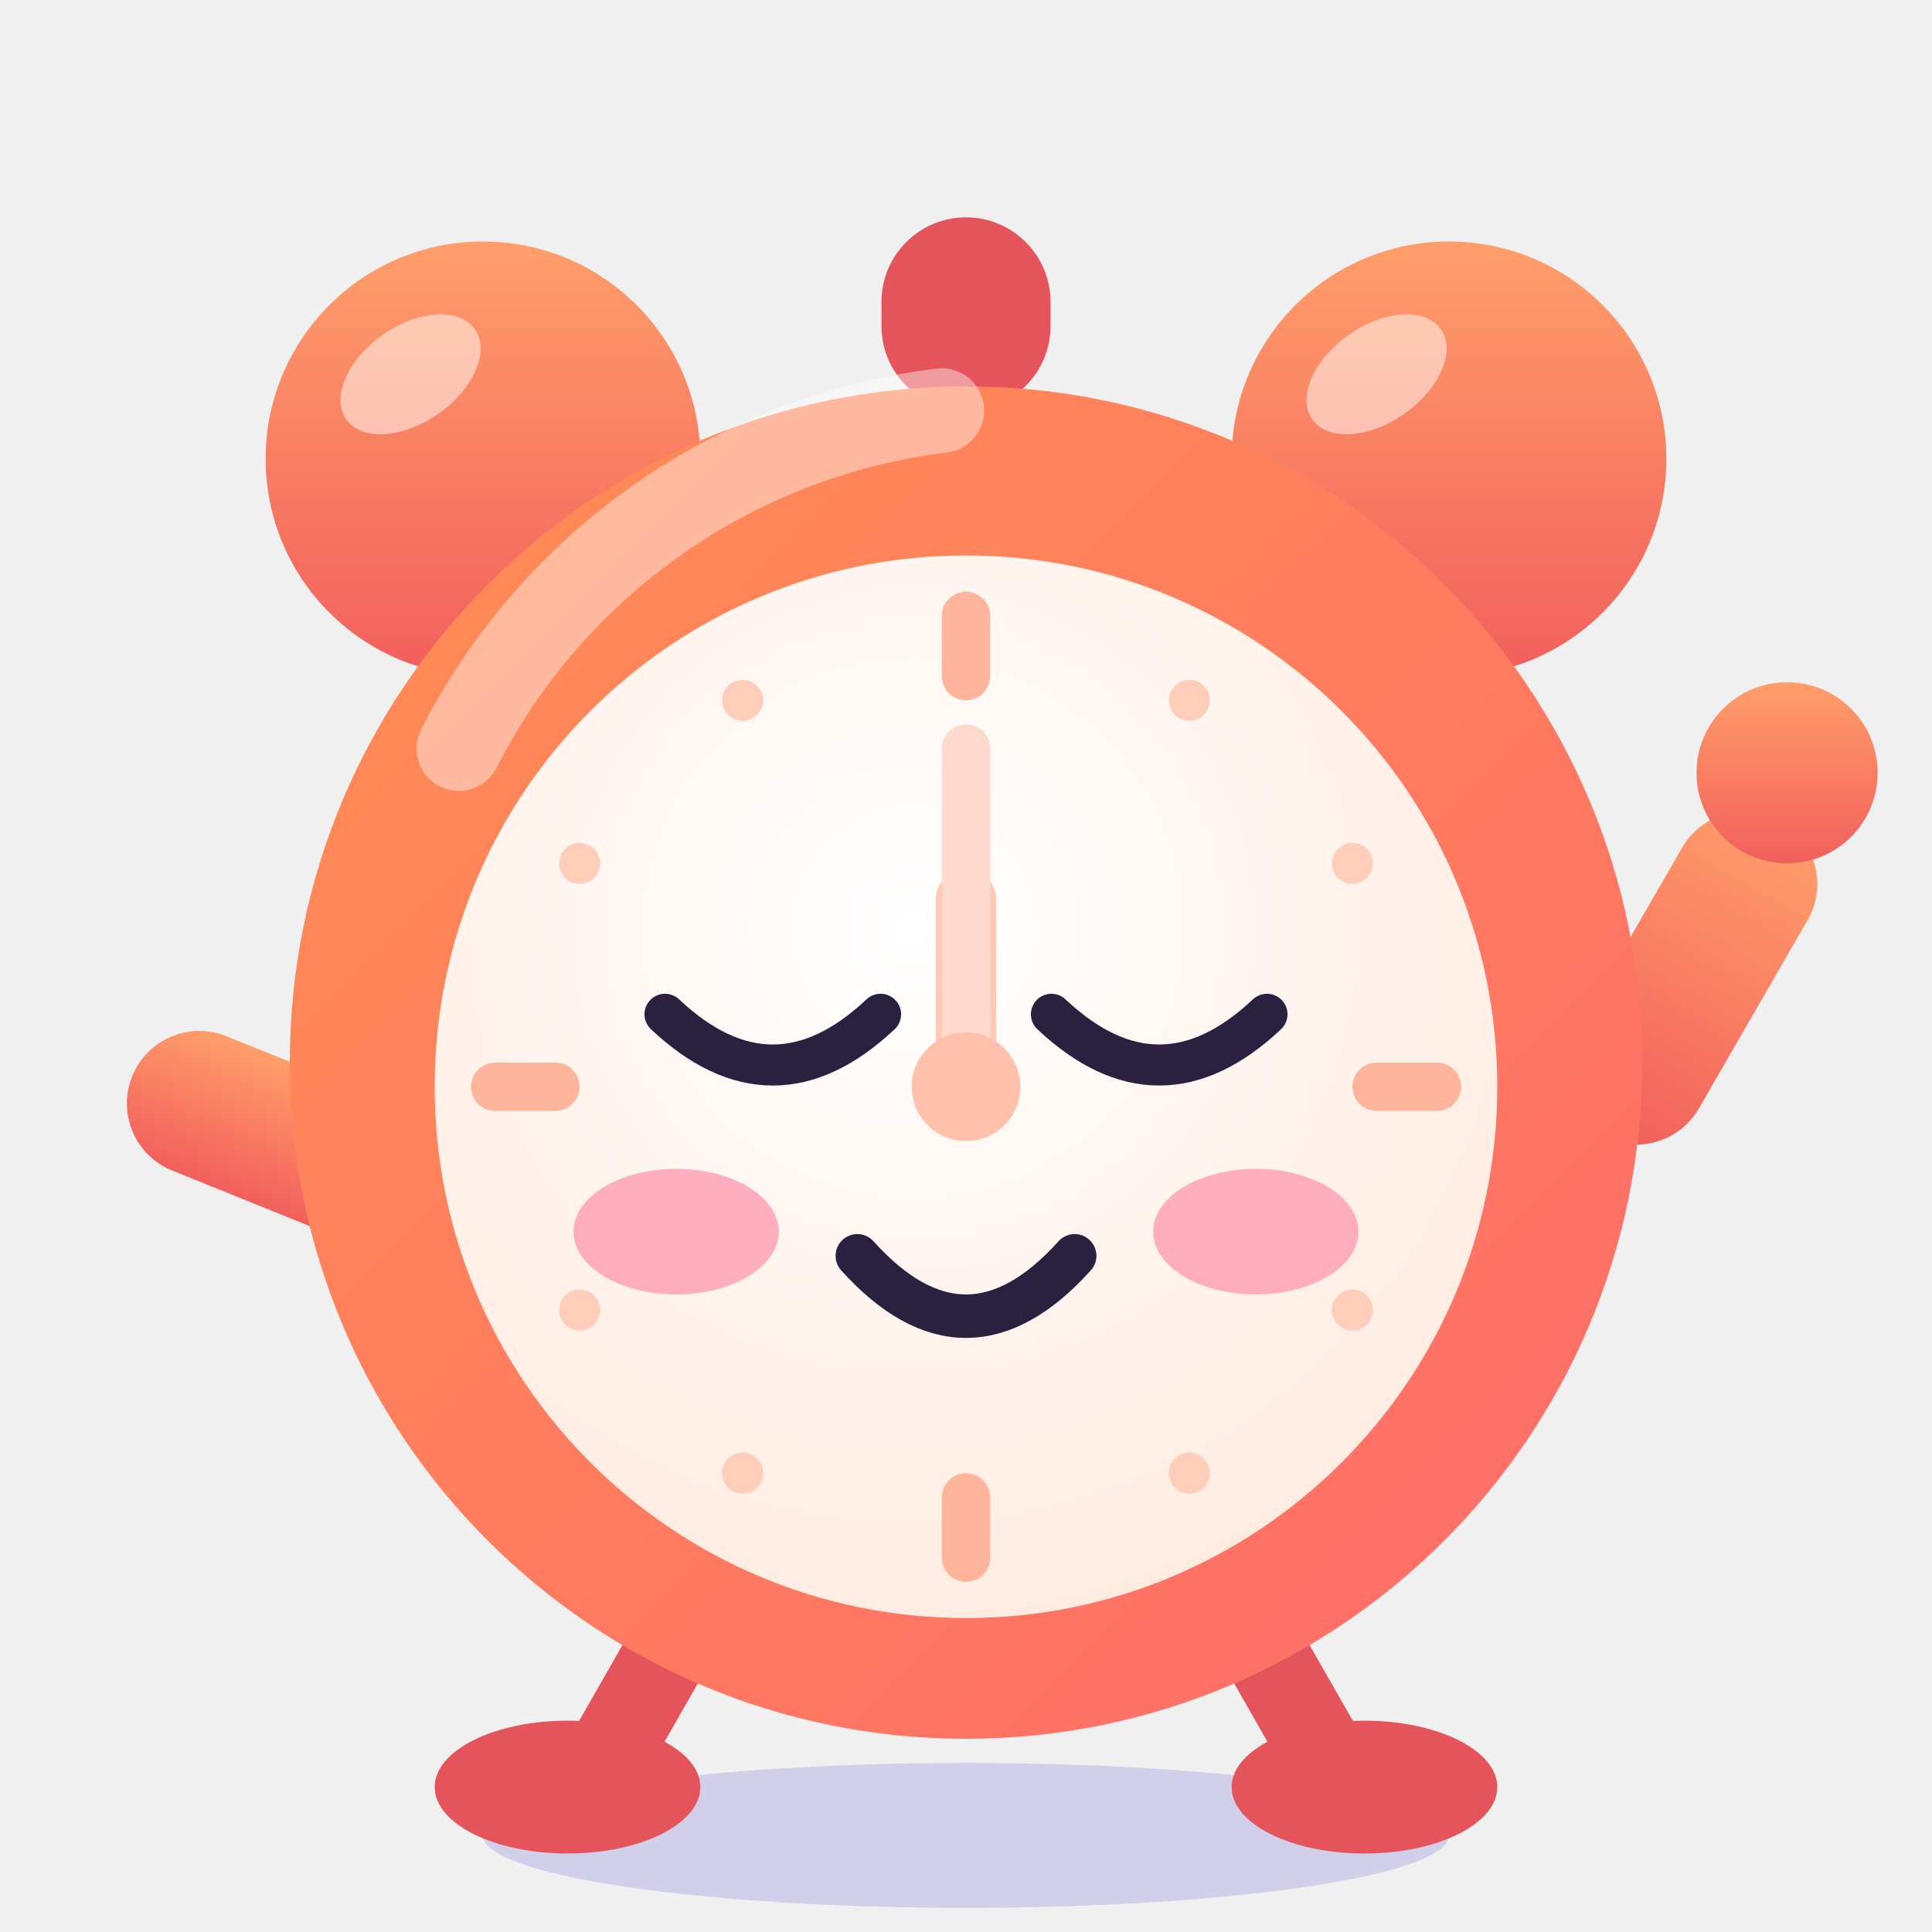
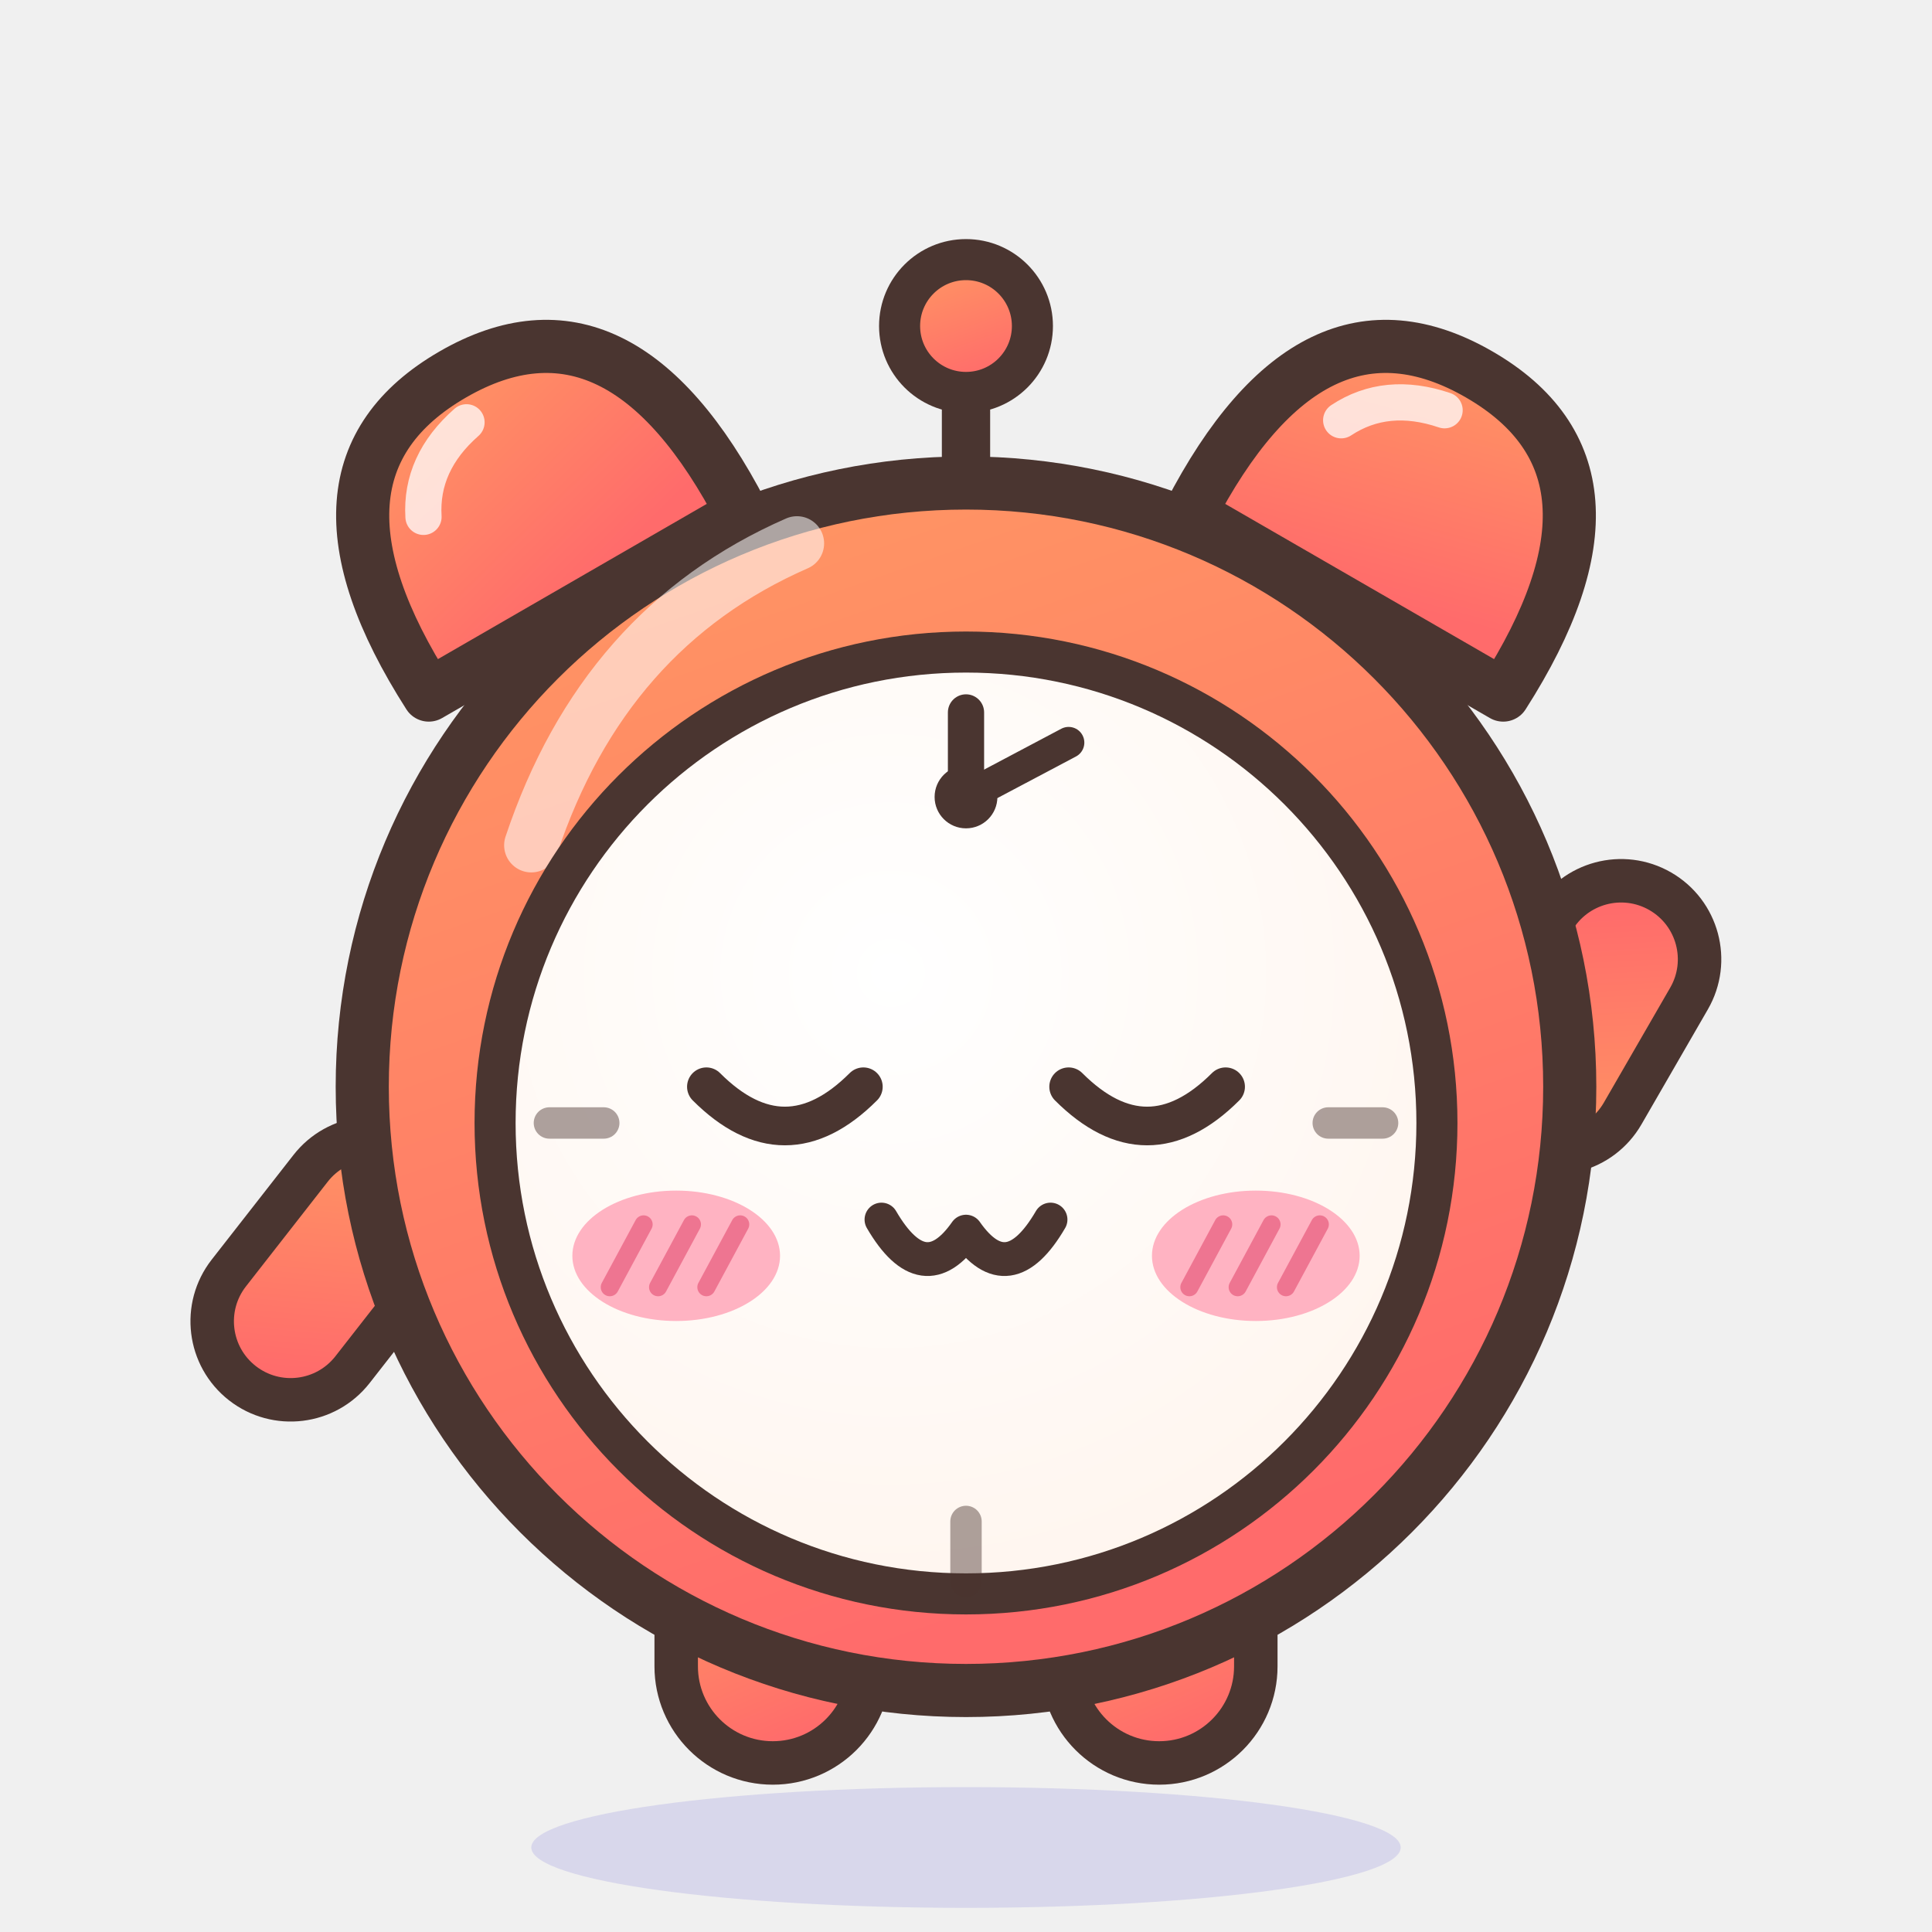
<svg xmlns="http://www.w3.org/2000/svg" viewBox="0 0 160 160" width="160" height="160" role="img" aria-label="Tíc-Tắc">
  <style>
- @keyframes f{0%,100%{transform:translateY(0)}50%{transform:translateY(-5px)}}
- @keyframes s{0%,100%{transform:scaleX(1);opacity:.18}50%{transform:scaleX(.86);opacity:.1}}
- @keyframes bl{0%,90%,100%{transform:scaleY(1)}94%{transform:scaleY(.08)}}
- @keyframes wv{0%,100%{transform:rotate(0)}50%{transform:rotate(-26deg)}}
+ @keyframes f{0%,100%{transform:translateY(0)}50%{transform:translateY(-4px)}}
+ @keyframes s{0%,100%{transform:scaleX(1);opacity:.14}50%{transform:scaleX(.86);opacity:.08}}
+ @keyframes bl{0%,91%,100%{transform:scaleY(1)}95%{transform:scaleY(.1)}}
+ @keyframes wv{0%,100%{transform:rotate(0)}50%{transform:rotate(-22deg)}}
@keyframes sp{to{transform:rotate(360deg)}}
- @keyframes ck{0%,100%{opacity:.45}50%{opacity:.8}}
+ @keyframes ck{0%,100%{opacity:.85}50%{opacity:1}}
@keyframes zz{0%{opacity:0;transform:translate(0,6px)}25%{opacity:1}100%{opacity:0;transform:translate(9px,-16px)}}
@keyframes pp{0%,100%{transform:scale(1) rotate(0)}50%{transform:scale(1.18) rotate(8deg)}}
+ @keyframes jg{0%,100%{transform:rotate(0)}25%{transform:rotate(-7deg)}75%{transform:rotate(7deg)}}
.b{animation:f 3.4s ease-in-out infinite}
.sh{transform-box:fill-box;transform-origin:center;animation:s 3.4s ease-in-out infinite}
.e{transform-box:fill-box;transform-origin:center;animation:bl 5.2s infinite}
.w{transform-box:fill-box;animation:wv 1.8s ease-in-out infinite}
- .hm{transform-origin:80px 90px;animation:sp 12s linear infinite}
- .hh{transform-origin:80px 90px;animation:sp 144s linear infinite}
+ .hm{transform-origin:80px 66px;animation:sp 10s linear infinite}
+ .hh{transform-origin:80px 66px;animation:sp 120s linear infinite}
.ck{animation:ck 3.4s ease-in-out infinite}
.z{animation:zz 2.8s ease-in-out infinite}.z2{animation-delay:1.4s}
.pp{transform-box:fill-box;transform-origin:center;animation:pp 1.7s ease-in-out infinite}
+ .jg{transform-box:fill-box;transform-origin:50% 90%;animation:jg 1.2s ease-in-out infinite}
.d2{animation-delay:.5s}.d3{animation-delay:1s}
@media (prefers-reduced-motion:reduce){*{animation:none!important}}
</style>
  <defs>
-     <linearGradient id="ttblinkb" x1="0" y1="0" x2="1" y2="1">
-       <stop offset="0" stop-color="#FF8E53" />
+     <linearGradient id="ttblinkb" x1="0" y1="0" x2="0.35" y2="1">
+       <stop offset="0" stop-color="#FF9A62" />
      <stop offset="1" stop-color="#FF6B6B" />
    </linearGradient>
-     <linearGradient id="ttblinkl" x1="0" y1="0" x2="0" y2="1">
-       <stop offset="0" stop-color="#FF9E6A" />
-       <stop offset="1" stop-color="#F25F5C" />
-     </linearGradient>
-     <radialGradient id="ttblinkf" cx=".45" cy=".35" r=".75">
+     <radialGradient id="ttblinkf" cx=".42" cy=".34" r=".8">
      <stop offset="0" stop-color="#FFFFFF" />
-       <stop offset="1" stop-color="#FFE9DD" />
+       <stop offset="1" stop-color="#FFF4EC" />
    </radialGradient>
  </defs>
-   <ellipse class="sh" cx="80" cy="152" rx="40" ry="6" fill="#4338CA" opacity=".18" />
+   <ellipse class="sh" cx="80" cy="153" rx="36" ry="5" fill="#4338CA" opacity=".14" />
  <g class="b">
-     <rect x="73" y="18" width="14" height="16" rx="7" fill="#E5545A" />
-     <circle cx="40" cy="38" r="18" fill="url(#ttblinkl)" />
-     <circle cx="120" cy="38" r="18" fill="url(#ttblinkl)" />
-     <ellipse cx="34" cy="31" rx="6.5" ry="4" fill="#FFFFFF" opacity=".5" transform="rotate(-35 34 31)" />
-     <ellipse cx="114" cy="31" rx="6.5" ry="4" fill="#FFFFFF" opacity=".5" transform="rotate(-35 114 31)" />
-     <path d="M58 132 L50 146 M102 132 L110 146" stroke="#E5545A" stroke-width="7" stroke-linecap="round" />
-     <ellipse cx="47" cy="148" rx="11" ry="5.5" fill="#E5545A" />
-     <ellipse cx="113" cy="148" rx="11" ry="5.5" fill="#E5545A" />
-     <rect x="10" y="88" width="26" height="12" rx="6" fill="url(#ttblinkl)" transform="rotate(22 23 94)" />
-     <g class="w" style="transform-origin:15% 92%">
-       <rect x="134" y="66" width="12" height="30" rx="6" fill="url(#ttblinkl)" transform="rotate(30 140 81)" />
-       <circle cx="148" cy="64" r="7.5" fill="url(#ttblinkl)" />
+     <rect x="56" y="126" width="16" height="20" rx="8" fill="url(#ttblinkb)" stroke="#4A3530" stroke-width="3.6" stroke-linejoin="round" stroke-linecap="round" />
+     <rect x="88" y="126" width="16" height="20" rx="8" fill="url(#ttblinkb)" stroke="#4A3530" stroke-width="3.6" stroke-linejoin="round" stroke-linecap="round" />
+     <path d="M80 41 L80 30" stroke="#4A3530" stroke-width="4" stroke-linejoin="round" stroke-linecap="round" />
+     <circle cx="80" cy="27" r="5.5" fill="url(#ttblinkb)" stroke="#4A3530" stroke-width="3.4" stroke-linejoin="round" stroke-linecap="round" />
+     <g>
+       <g transform="rotate(-30 45 44)">
+         <path d="M30 51 Q29 29 45 29 Q61 29 60 51 Z" fill="url(#ttblinkb)" stroke="#4A3530" stroke-width="4.4" stroke-linejoin="round" stroke-linecap="round" />
+         <path d="M37 38 Q39 34 44 33" fill="none" stroke="#FFFFFF" stroke-opacity=".75" stroke-width="3" stroke-linecap="round" />
+       </g>
    </g>
-     <circle cx="80" cy="88" r="56" fill="url(#ttblinkb)" />
-     <path d="M38 62 A52 52 0 0 1 78 34" stroke="#FFFFFF" stroke-opacity=".42" stroke-width="7" stroke-linecap="round" fill="none" />
-     <circle cx="80" cy="90" r="44" fill="url(#ttblinkf)" />
-     <rect x="78" y="49" width="4" height="9" rx="2" fill="#FFB49C" transform="rotate(0 80 90)" />
-     <rect x="78" y="49" width="4" height="9" rx="2" fill="#FFB49C" transform="rotate(90 80 90)" />
-     <rect x="78" y="49" width="4" height="9" rx="2" fill="#FFB49C" transform="rotate(180 80 90)" />
-     <rect x="78" y="49" width="4" height="9" rx="2" fill="#FFB49C" transform="rotate(270 80 90)" />
-     <circle cx="98.5" cy="58.0" r="1.7" fill="#FFCDBA" />
-     <circle cx="112.0" cy="71.5" r="1.7" fill="#FFCDBA" />
-     <circle cx="112.0" cy="108.5" r="1.7" fill="#FFCDBA" />
-     <circle cx="98.5" cy="122.0" r="1.7" fill="#FFCDBA" />
-     <circle cx="61.5" cy="122.0" r="1.7" fill="#FFCDBA" />
-     <circle cx="48.0" cy="108.5" r="1.7" fill="#FFCDBA" />
-     <circle cx="48.0" cy="71.5" r="1.7" fill="#FFCDBA" />
-     <circle cx="61.5" cy="58.0" r="1.7" fill="#FFCDBA" />
-     <rect class="hh" x="77.5" y="72" width="5" height="20" rx="2.5" fill="#FFC9B6" />
-     <rect class="hm" x="78" y="60" width="4" height="32" rx="2" fill="#FFD9CB" />
-     <circle cx="80" cy="90" r="4.5" fill="#FFC1AC" />
+     <g>
+       <g transform="rotate(30 115 44)">
+         <path d="M100 51 Q99 29 115 29 Q131 29 130 51 Z" fill="url(#ttblinkb)" stroke="#4A3530" stroke-width="4.4" stroke-linejoin="round" stroke-linecap="round" />
+         <path d="M107 38 Q109 34 114 33" fill="none" stroke="#FFFFFF" stroke-opacity=".75" stroke-width="3" stroke-linecap="round" />
+       </g>
+     </g>
+     <g>
+       <rect x="26.5" y="95" width="13" height="24" rx="6.5" fill="url(#ttblinkb)" stroke="#4A3530" stroke-width="3.6" stroke-linejoin="round" stroke-linecap="round" transform="rotate(38 33 98)" />
+     </g>
+     <g class="w" style="transform-origin:15% 90%">
+       <rect x="120.5" y="89" width="13" height="24" rx="6.5" fill="url(#ttblinkb)" stroke="#4A3530" stroke-width="3.6" stroke-linejoin="round" stroke-linecap="round" transform="rotate(-150 127 92)" />
+     </g>
+     <circle cx="80" cy="90" r="50" fill="url(#ttblinkb)" stroke="#4A3530" stroke-width="4.4" stroke-linejoin="round" stroke-linecap="round" />
+     <path d="M44 70 Q50 52 66 45" fill="none" stroke="#FFFFFF" stroke-opacity=".55" stroke-width="4.5" stroke-linecap="round" />
+     <circle cx="80" cy="93" r="39" fill="url(#ttblinkf)" stroke="#4A3530" stroke-width="3.4" stroke-linejoin="round" stroke-linecap="round" />
+     <path d="M45.5 93 h4.5 M110 93 h4.5 M80 126 v5" stroke="#4A3530" stroke-opacity=".45" stroke-width="2.6" stroke-linecap="round" />
+     <path class="hh" d="M80 66 L80 59" stroke="#4A3530" stroke-width="3" stroke-linejoin="round" stroke-linecap="round" />
+     <path class="hm" d="M80 66 L88.5 61.5" stroke="#4A3530" stroke-width="2.6" stroke-linejoin="round" stroke-linecap="round" />
+     <circle cx="80" cy="66" r="2.6" fill="#4A3530" />
    <g class="ck">
-       <ellipse cx="56" cy="102" rx="8.5" ry="5.2" fill="#FF7FA0" opacity=".6" />
-       <ellipse cx="104" cy="102" rx="8.5" ry="5.2" fill="#FF7FA0" opacity=".6" />
+       <ellipse cx="56" cy="104" rx="8.6" ry="5.4" fill="#FFB3C2" />
+       <path d="M50.5 106.6 L53.3 101.4" stroke="#EE7591" stroke-width="1.5" stroke-linecap="round" />
+       <path d="M54.5 106.6 L57.3 101.4" stroke="#EE7591" stroke-width="1.5" stroke-linecap="round" />
+       <path d="M58.5 106.6 L61.3 101.4" stroke="#EE7591" stroke-width="1.5" stroke-linecap="round" />
+       <ellipse cx="104" cy="104" rx="8.6" ry="5.4" fill="#FFB3C2" />
+       <path d="M98.5 106.6 L101.3 101.4" stroke="#EE7591" stroke-width="1.5" stroke-linecap="round" />
+       <path d="M102.5 106.6 L105.3 101.4" stroke="#EE7591" stroke-width="1.5" stroke-linecap="round" />
+       <path d="M106.5 106.6 L109.3 101.4" stroke="#EE7591" stroke-width="1.5" stroke-linecap="round" />
    </g>
-     <path d="M55.075 84 Q64 92.4 72.925 84" fill="none" stroke="#2A2140" stroke-width="3.4" stroke-linecap="round" />
-     <path d="M87.075 84 Q96 92.4 104.925 84" fill="none" stroke="#2A2140" stroke-width="3.4" stroke-linecap="round" />
-     <path d="M71 104 Q80 114 89 104" fill="none" stroke="#2A2140" stroke-width="3.6" stroke-linecap="round" />
+     <path d="M58.5 90 Q65 96.5 71.5 90" fill="none" stroke="#4A3530" stroke-width="3.2" stroke-linejoin="round" stroke-linecap="round" />
+     <path d="M88.5 90 Q95 96.5 101.5 90" fill="none" stroke="#4A3530" stroke-width="3.2" stroke-linejoin="round" stroke-linecap="round" />
+     <path d="M73 101 Q76.5 107 80 102 Q83.5 107 87 101" fill="none" stroke="#4A3530" stroke-width="2.8" stroke-linejoin="round" stroke-linecap="round" />
  </g>
</svg>
